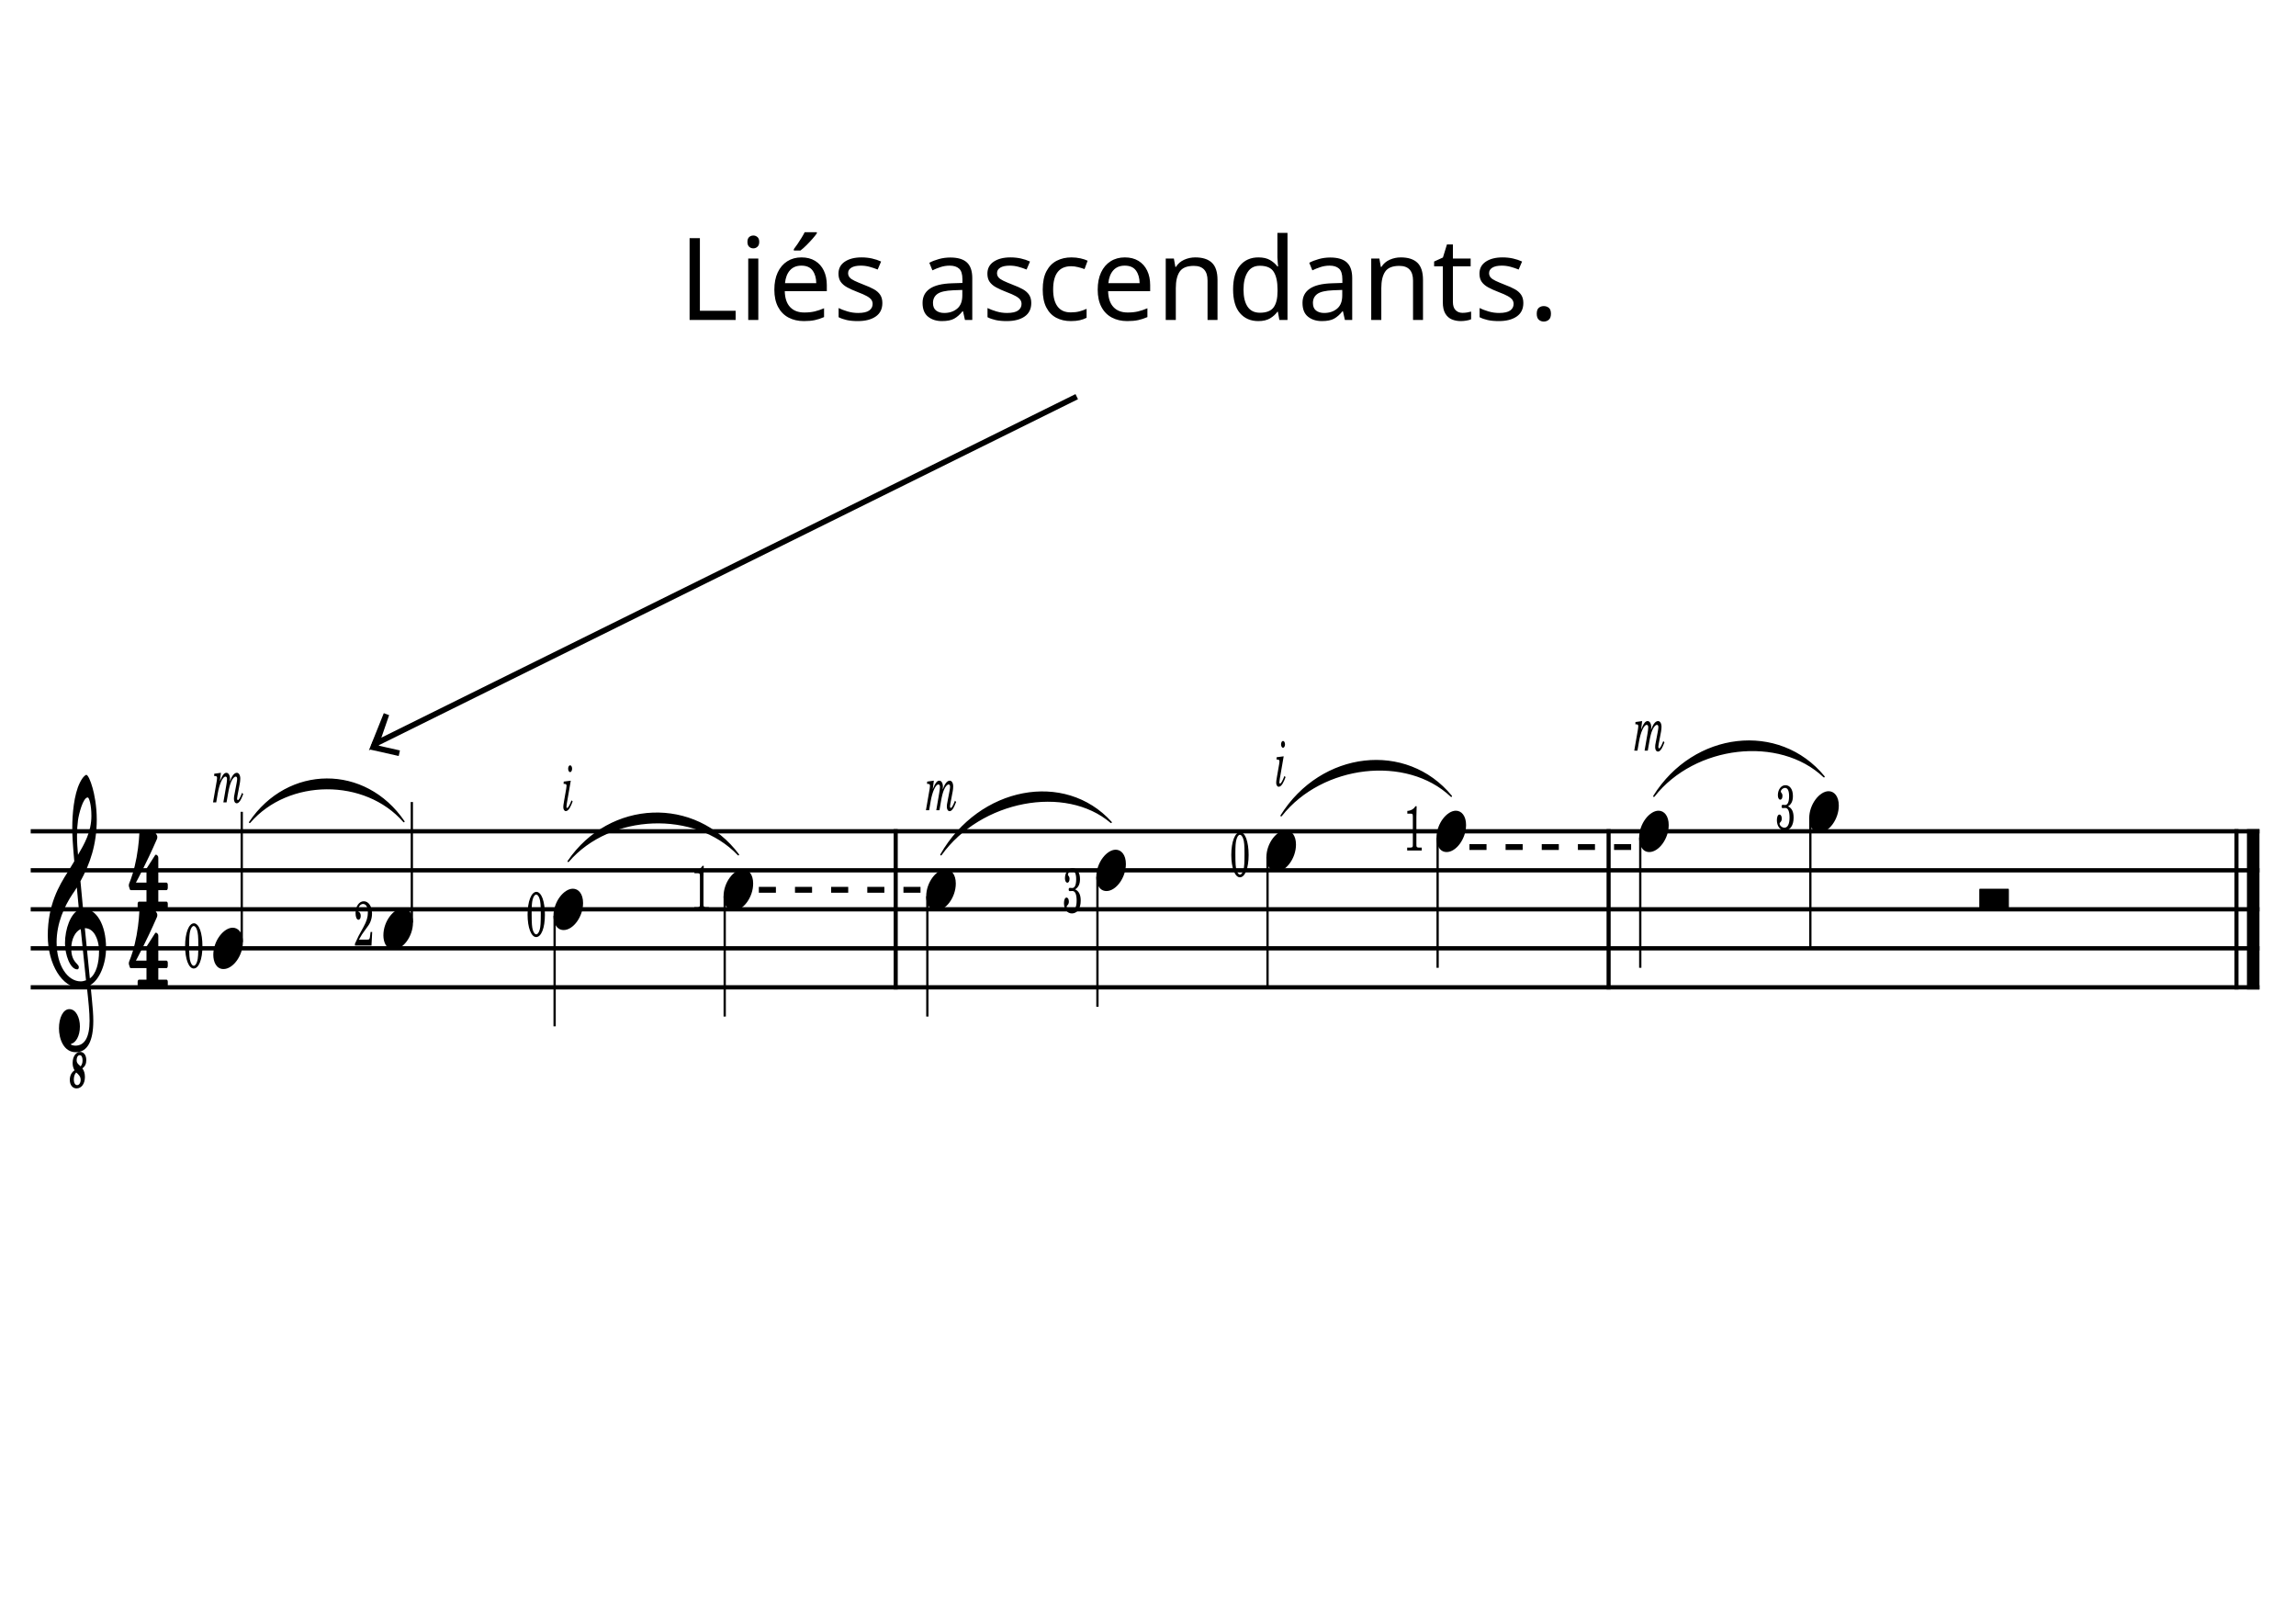
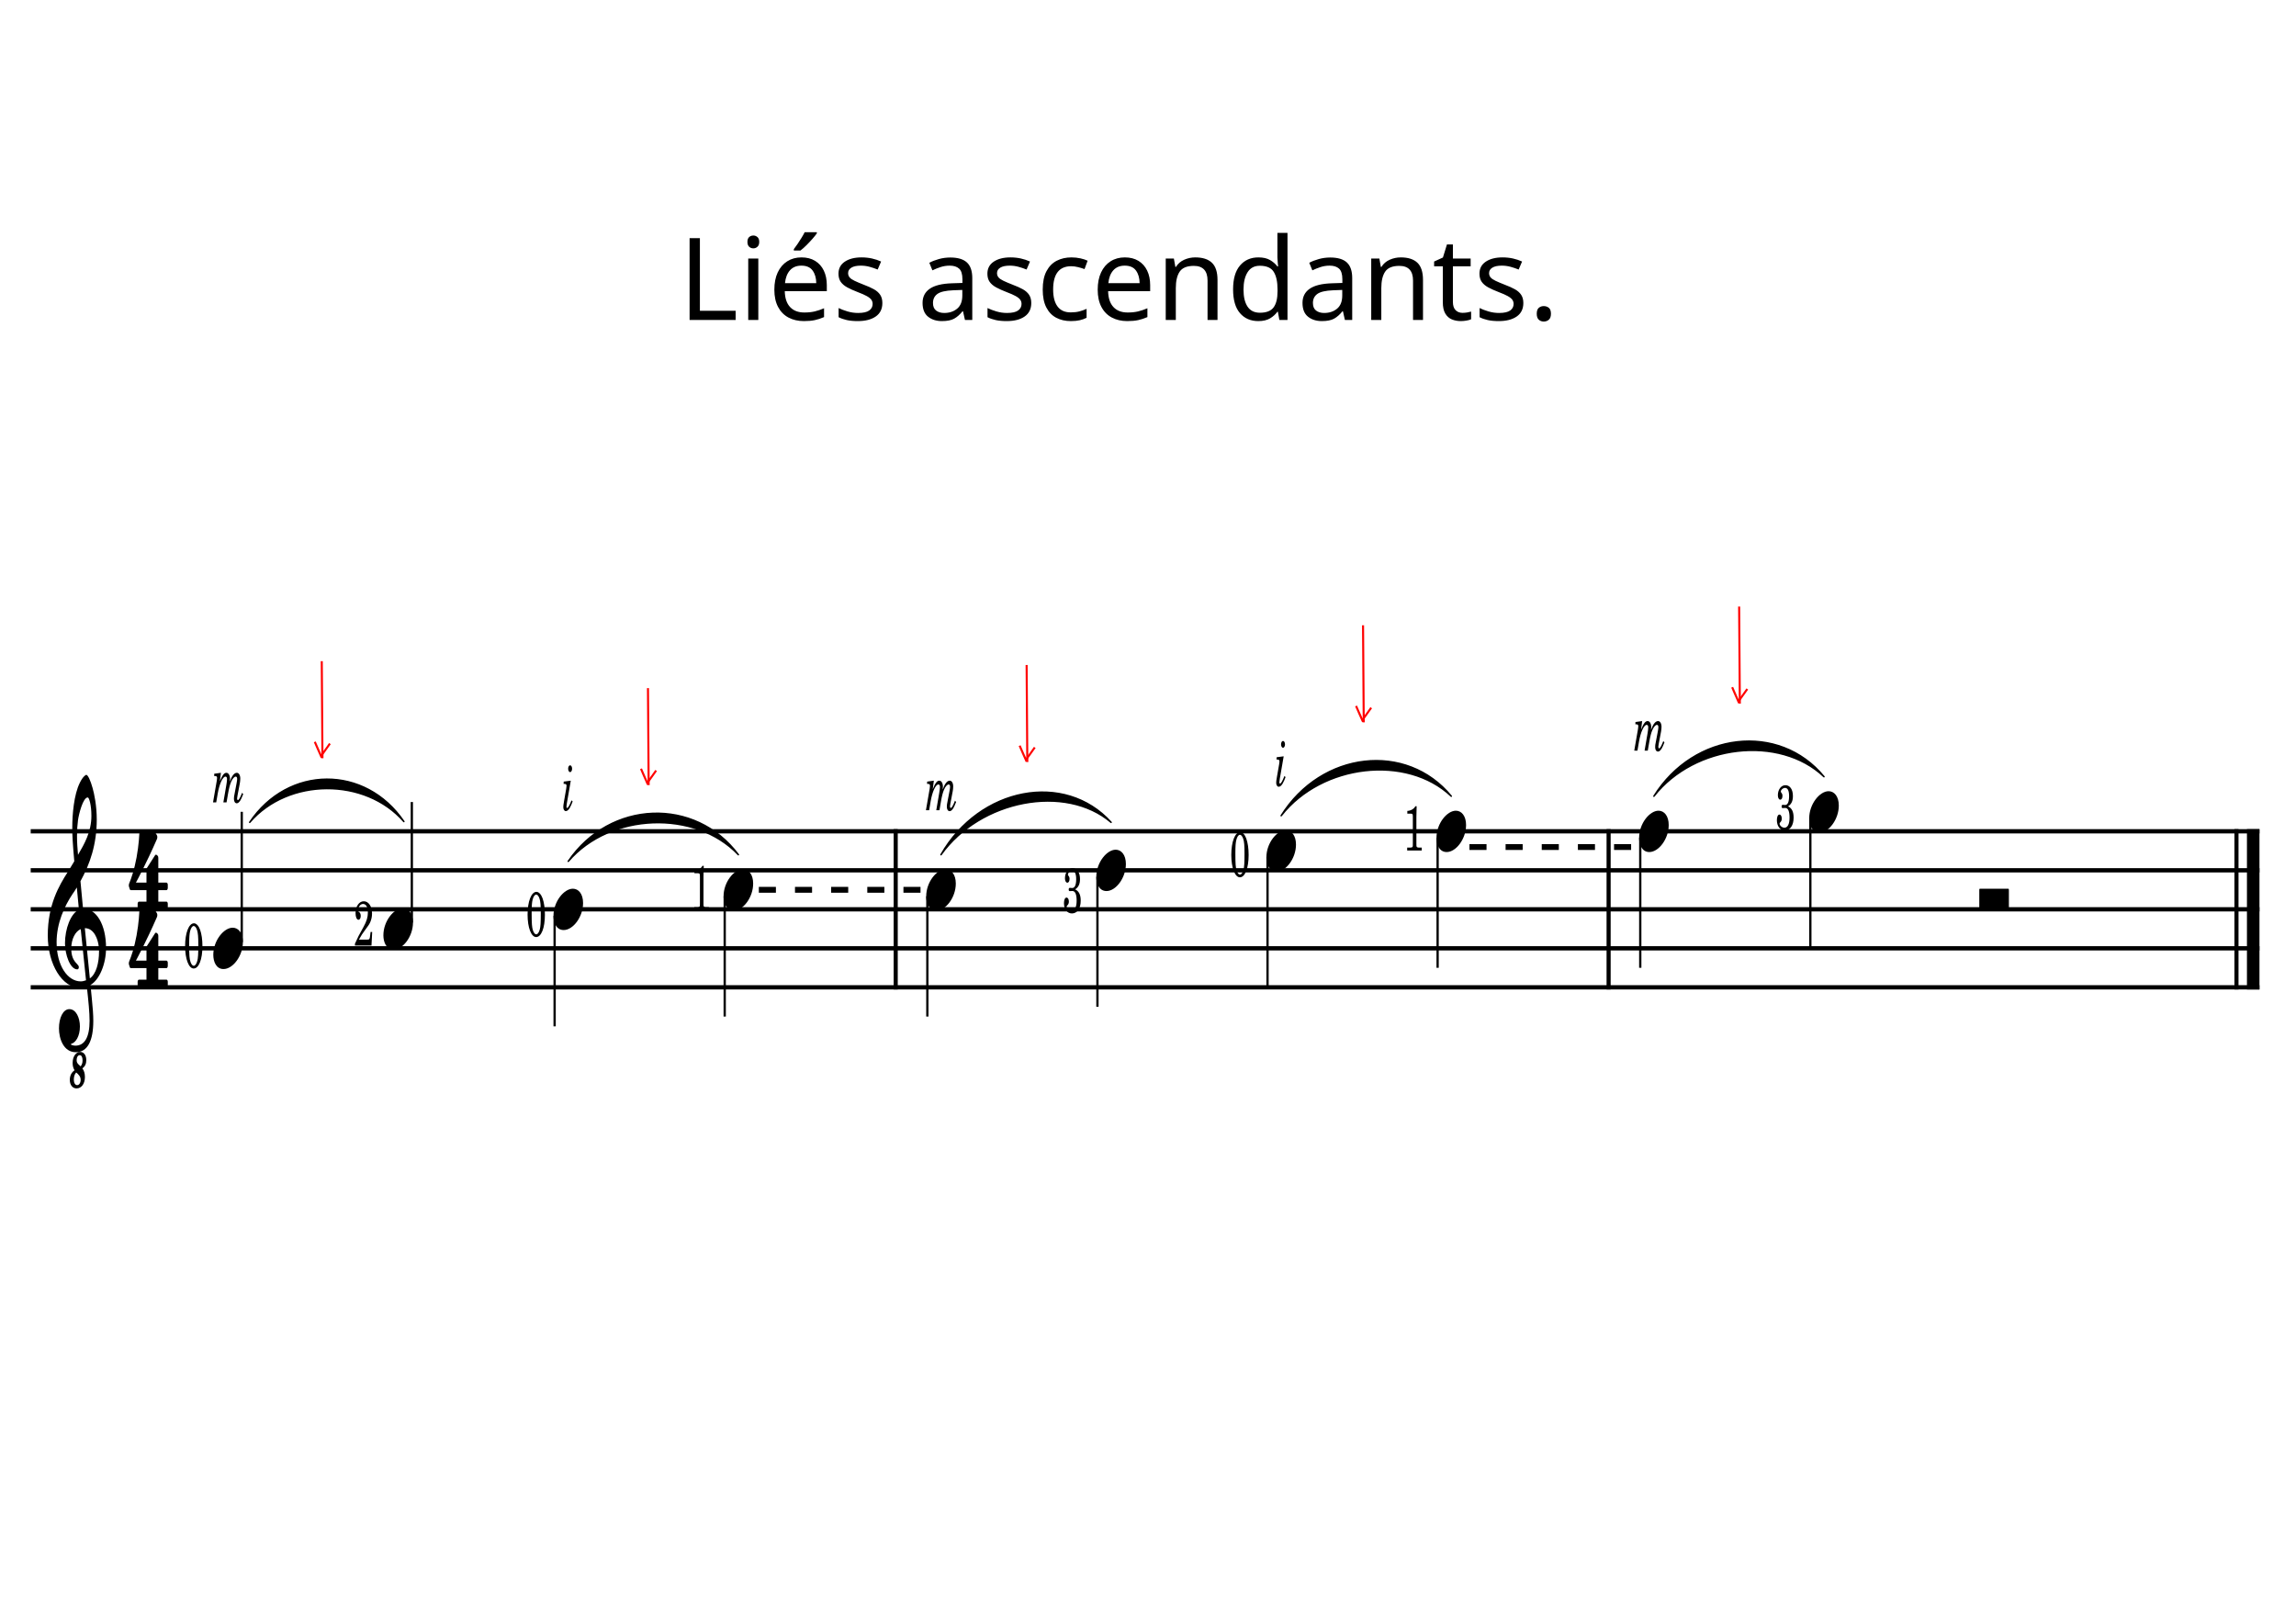
<svg xmlns="http://www.w3.org/2000/svg" width="297mm" height="210mm" viewBox="0 0 4209.449 2976.378" version="1.2" id="svg114">
  <defs id="defs118" />
  <polyline class="StaffLines" fill="none" stroke="#000000" stroke-width="2.73" stroke-linejoin="bevel" points="336.598,634.198 2764.6,634.198" id="polyline6" transform="matrix(1.682943,0,0,2.88272,-510.1938,-304.3783)" />
  <polyline class="StaffLines" fill="none" stroke="#000000" stroke-width="2.73" stroke-linejoin="bevel" points="336.598,658.998 2764.6,658.998" id="polyline8" transform="matrix(1.682943,0,0,2.88272,-510.1938,-304.3783)" />
  <polyline class="StaffLines" fill="none" stroke="#000000" stroke-width="2.73" stroke-linejoin="bevel" points="336.598,683.798 2764.6,683.798" id="polyline10" transform="matrix(1.682943,0,0,2.88272,-510.1938,-304.3783)" />
  <polyline class="StaffLines" fill="none" stroke="#000000" stroke-width="2.73" stroke-linejoin="bevel" points="336.598,708.598 2764.6,708.598" id="polyline12" transform="matrix(1.682943,0,0,2.88272,-510.1938,-304.3783)" />
  <polyline class="StaffLines" fill="none" stroke="#000000" stroke-width="2.73" stroke-linejoin="bevel" points="336.598,733.398 2764.6,733.398" id="polyline14" transform="matrix(1.682943,0,0,2.88272,-510.1938,-304.3783)" />
  <path class="SlurSegment" stroke="#000000" stroke-width="2.731" stroke-linecap="round" stroke-linejoin="round" fill-rule="evenodd" d="m 3032.249,1459.494 c 73.696,-117.947 229.621,-135.819 311.832,-35.746 -81.32,-77.248 -237.244,-59.375 -311.832,35.746" id="path18" />
  <path class="SlurSegment" stroke="#000000" stroke-width="2.731" stroke-linecap="round" stroke-linejoin="round" fill-rule="evenodd" d="m 2348.89,1495.24 c 73.696,-117.946 229.621,-135.819 311.832,-35.746 -81.32,-77.248 -237.244,-59.375 -311.832,35.746" id="path20" />
  <path class="SlurSegment" stroke="#000000" stroke-width="2.731" stroke-linecap="round" stroke-linejoin="round" fill-rule="evenodd" d="m 1725.208,1566.732 c 70.903,-123.611 226.827,-153.28 311.849,-59.338 -83.541,-71.203 -239.466,-41.534 -311.849,59.338" id="path22" />
  <path class="SlurSegment" stroke="#000000" stroke-width="2.731" stroke-linecap="round" stroke-linejoin="round" fill-rule="evenodd" d="m 1041.855,1578.885 c 76.51,-112.167 232.426,-118.243 311.844,-12.153 -79.115,-83.218 -235.03,-77.142 -311.844,12.153" id="path24" />
  <path class="SlurSegment" stroke="#000000" stroke-width="2.731" stroke-linecap="round" stroke-linejoin="round" fill-rule="evenodd" d="m 457.818,1507.394 c 70.475,-104.813 211.787,-105.528 282.622,-1.43 -70.796,-81.221 -212.106,-80.506 -282.622,1.43" id="path26" />
  <polyline class="BarLine" fill="none" stroke="#000000" stroke-width="4.46" stroke-linejoin="bevel" points="2055.56,632.834 2055.56,734.762" id="polyline28" transform="matrix(1.682943,0,0,2.88272,-510.1938,-304.3783)" />
  <polyline class="BarLine" fill="none" stroke="#000000" stroke-width="4.46" stroke-linejoin="bevel" points="1278.93,632.834 1278.93,734.762" id="polyline30" transform="matrix(1.682943,0,0,2.88272,-510.1938,-304.3783)" />
  <polyline class="BarLine" fill="none" stroke="#000000" stroke-width="4.46" stroke-linejoin="bevel" points="2739.55,632.834 2739.55,734.762" id="polyline32" transform="matrix(1.682943,0,0,2.88272,-510.1938,-304.3783)" />
  <polyline class="BarLine" fill="none" stroke="#000000" stroke-width="13.64" stroke-linejoin="bevel" points="2757.78,632.834 2757.78,734.762" id="polyline34" transform="matrix(1.682943,0,0,2.88272,-510.1938,-304.3783)" />
  <polyline class="Stem" fill="none" stroke="#000000" stroke-width="2.48" stroke-linejoin="bevel" points="1092.64,675.565 1092.64,751.998" id="polyline36" transform="matrix(1.682943,0,0,2.88272,-510.1938,-304.3783)" />
  <polyline class="Stem" fill="none" stroke="#000000" stroke-width="2.48" stroke-linejoin="bevel" points="1683.99,650.765 1683.99,733.398" id="polyline38" transform="matrix(1.682943,0,0,2.88272,-510.1938,-304.3783)" />
  <polyline class="Stem" fill="none" stroke="#000000" stroke-width="2.48" stroke-linejoin="bevel" points="1498.69,663.165 1498.69,745.798" id="polyline40" transform="matrix(1.682943,0,0,2.88272,-510.1938,-304.3783)" />
  <polyline class="Stem" fill="none" stroke="#000000" stroke-width="2.48" stroke-linejoin="bevel" points="2275.33,625.965 2275.33,708.598" id="polyline42" transform="matrix(1.682943,0,0,2.88272,-510.1938,-304.3783)" />
  <polyline class="Stem" fill="none" stroke="#000000" stroke-width="2.48" stroke-linejoin="bevel" points="1313.4,675.565 1313.4,751.998" id="polyline44" transform="matrix(1.682943,0,0,2.88272,-510.1938,-304.3783)" />
  <polyline class="Stem" fill="none" stroke="#000000" stroke-width="2.48" stroke-linejoin="bevel" points="1869.28,638.365 1869.28,720.998" id="polyline46" transform="matrix(1.682943,0,0,2.88272,-510.1938,-304.3783)" />
  <polyline class="Stem" fill="none" stroke="#000000" stroke-width="2.48" stroke-linejoin="bevel" points="566.51,704.63 566.51,621.798" id="polyline48" transform="matrix(1.682943,0,0,2.88272,-510.1938,-304.3783)" />
  <polyline class="Stem" fill="none" stroke="#000000" stroke-width="2.48" stroke-linejoin="bevel" points="907.351,687.965 907.351,758.198" id="polyline50" transform="matrix(1.682943,0,0,2.88272,-510.1938,-304.3783)" />
  <polyline class="Stem" fill="none" stroke="#000000" stroke-width="2.48" stroke-linejoin="bevel" points="2090.04,638.365 2090.04,720.998" id="polyline52" transform="matrix(1.682943,0,0,2.88272,-510.1938,-304.3783)" />
  <polyline class="Stem" fill="none" stroke="#000000" stroke-width="2.48" stroke-linejoin="bevel" points="751.803,692.23 751.803,615.598" id="polyline54" transform="matrix(1.682943,0,0,2.88272,-510.1938,-304.3783)" />
  <path class="Note" d="m 1698.096,1643.093 c 0,12.288 5.165,26.005 18.703,26.005 17.347,0 35.555,-24.307 35.555,-49.463 0,-16.89 -8.347,-26.318 -18.703,-26.318 -16.199,0 -35.555,23.458 -35.555,49.776" id="path56" style="stroke-width:2.185" />
  <path class="Note" d="m 2633.61,1535.856 c 0,12.288 5.165,26.005 18.703,26.005 17.347,0 35.555,-24.307 35.555,-49.463 0,-16.89 -8.348,-26.318 -18.703,-26.318 -16.199,0 -35.555,23.458 -35.555,49.776" id="path58" style="stroke-width:2.185" />
  <path class="Note" d="m 3316.969,1500.111 c 0,12.288 5.165,26.005 18.703,26.005 17.347,0 35.555,-24.307 35.555,-49.463 0,-16.89 -8.348,-26.318 -18.703,-26.318 -16.199,0 -35.555,23.458 -35.555,49.776" id="path60" style="stroke-width:2.185" />
  <path class="Note" d="m 2321.778,1571.602 c 0,12.288 5.165,26.005 18.703,26.005 17.347,0 35.555,-24.307 35.555,-49.463 0,-16.89 -8.348,-26.318 -18.703,-26.318 -16.199,0 -35.555,23.458 -35.555,49.776" id="path62" style="stroke-width:2.185" />
  <path class="Note" d="m 3005.137,1535.856 c 0,12.288 5.165,26.005 18.703,26.005 17.347,0 35.555,-24.307 35.555,-49.463 0,-16.89 -8.348,-26.318 -18.703,-26.318 -16.199,0 -35.555,23.458 -35.555,49.776" id="path64" style="stroke-width:2.185" />
  <path class="Note" d="m 2009.929,1607.348 c 0,12.287 5.165,26.005 18.703,26.005 17.347,0 35.555,-24.307 35.555,-49.463 0,-16.89 -8.347,-26.318 -18.703,-26.318 -16.199,0 -35.555,23.458 -35.555,49.776" id="path66" style="stroke-width:2.185" />
  <path class="Note" d="m 1326.57,1643.093 c 0,12.288 5.165,26.005 18.703,26.005 17.347,0 35.555,-24.307 35.555,-49.463 0,-16.89 -8.347,-26.318 -18.703,-26.318 -16.199,0 -35.555,23.458 -35.555,49.776" id="path68" style="stroke-width:2.185" />
  <path class="Note" d="m 1014.739,1678.839 c 0,12.288 5.165,26.005 18.703,26.005 17.347,0 35.555,-24.307 35.555,-49.463 0,-16.89 -8.348,-26.318 -18.703,-26.318 -16.199,0 -35.555,23.458 -35.555,49.776" id="path70" style="stroke-width:2.185" />
  <path class="Note" d="m 702.901,1714.585 c 0,12.288 5.165,26.005 18.703,26.005 17.347,0 35.555,-24.307 35.555,-49.463 0,-16.89 -8.347,-26.318 -18.703,-26.318 -16.199,0 -35.555,23.458 -35.555,49.776" id="path72" style="stroke-width:2.185" />
  <path class="Note" d="m 391.064,1750.331 c 0,12.288 5.165,26.005 18.703,26.005 17.347,0 35.555,-24.307 35.555,-49.463 0,-16.89 -8.347,-26.318 -18.703,-26.318 -16.199,0 -35.555,23.458 -35.555,49.776" id="path74" style="stroke-width:2.185" />
  <path class="Clef" d="m 158.198,1943.357 c 0,-10.59 -5.661,-15.147 -11.165,-15.147 -7.017,0 -13.878,7.417 -13.878,20.286 0,5.451 1.174,9.473 3.522,13.449 -4.356,2.86 -8.687,8.579 -8.687,17.471 0,9.428 5.008,15.728 12.365,15.728 8.999,0 15.338,-8.579 15.338,-20.911 0,-6.568 -1.669,-11.975 -4.669,-15.728 4.852,-3.709 7.174,-8.266 7.174,-15.147 m -16.695,45.755 c -3.652,0 -6.156,-3.977 -6.156,-10.009 0,-5.719 1.487,-10.277 4.33,-13.136 0.678,0.581 0.835,0.581 1.33,1.117 2.009,1.743 2.009,1.743 2.348,2.323 3.156,3.128 4.513,5.988 4.513,10.009 0,5.407 -2.687,9.696 -6.365,9.696 m 6.365,-34.316 c -2.504,-2.279 -3.183,-2.86 -3.678,-3.44 l -0.339,-0.268 c -2.504,-2.592 -3.339,-4.602 -3.339,-7.998 0,-5.183 2.348,-8.892 5.687,-8.892 3.156,0 5.165,3.44 5.165,9.428 0,4.602 -0.991,7.73 -3.495,11.171 m 46.563,-217.066 c 0,-43.163 -17.869,-72.34 -42.233,-72.34 -1.669,-17.158 -3.182,-34.048 -4.669,-50.044 17.53,-31.769 29.868,-67.783 29.868,-112.957 0,-26.05 -4.669,-47.184 -7.513,-57.505 -3.991,-14.567 -8.843,-24.576 -11.686,-24.576 -1.148,0 -6.495,3.44 -11.843,14.567 -10.852,21.759 -13.851,58.041 -13.851,82.08 0,15.46 0.835,29.446 3.678,61.795 -0.183,0 -8.869,15.147 -12.365,20.286 -15.208,24.039 -36.233,58.891 -36.233,115.816 0,53.753 27.207,95.799 58.275,95.799 4.826,0 9.339,-0.849 13.356,-2.011 3,27.211 5.008,47.497 5.008,62.644 0,29.759 -9.026,45.487 -25.877,45.487 -4.017,0 -7.513,-1.43 -7.852,-1.743 -0.157,0 -0.496,-0.268 -0.496,-0.536 0,-0.581 0.339,-0.894 0.835,-1.162 7.852,-2.011 15.677,-13.717 15.677,-31.724 0,-15.46 -6.835,-31.769 -19.356,-31.769 -11.686,0 -19.042,16.309 -19.042,35.165 0,18.901 8.347,43.788 30.885,43.788 21.547,0 32.059,-20.911 32.059,-57.506 0,-11.126 -0.991,-23.994 -2.661,-40.303 -0.496,-5.719 -1.33,-14.611 -2.504,-25.469 16.356,-9.428 28.538,-38.337 28.538,-67.783 m -51.415,-234.492 c 1.669,-11.439 9.182,-41.465 17.869,-41.465 2.504,0 6.678,13.717 6.678,33.735 0,29.446 -13.017,51.787 -24.547,71.491 -0.991,-11.439 -1.826,-22.877 -1.826,-34.584 0,-10.858 0.652,-20.331 1.826,-29.177 m 5.008,295.706 c -23.868,0 -44.241,-28.597 -44.241,-71.804 0,-34.852 14.347,-66.04 29.059,-88.069 2.817,-4.021 5.504,-7.998 8.008,-12.288 1.487,15.415 2.661,28.597 3.834,40.616 -15.208,7.417 -25.538,35.165 -25.538,61.751 0,20.33 9.182,47.765 22.538,47.765 1.33,0 2.843,-1.162 2.843,-4.021 0,-2.279 -1.513,-3.977 -3.678,-6.256 -6.521,-6.613 -10.2,-14.298 -10.2,-28.06 0,-17.426 7.695,-31.456 17.373,-35.433 l 9.678,93.788 c -3.339,1.162 -6.339,2.011 -9.678,2.011 m 16.695,-5.451 c -3.495,-34.003 -8.008,-79.49 -9.182,-92.09 16.851,0 24.051,20.018 25.538,33.78 0.183,2.279 0.496,5.407 0.496,8.847 0,20.598 -5.008,41.197 -16.851,49.463" id="path76" style="stroke-width:2.185" />
  <path class="TimeSig" d="m 268.54,1631.655 v 21.135 h -13.851 c -1.174,0 -2.348,1.742 -2.348,4.021 v 5.451 c 0,2.279 1.174,3.977 2.348,3.977 h 50.58 c 1.356,0 2.348,-1.698 2.348,-3.977 v -5.451 c 0,-2.279 -0.991,-4.021 -2.348,-4.021 h -15.025 v -21.135 h 15.025 c 1.356,0 2.348,-2.011 2.348,-4.29 v -5.451 c 0,-2.011 -0.991,-3.977 -2.348,-3.977 h -15.025 v -45.486 c 0,-1.698 -0.496,-3.128 -1.148,-3.709 l -2.009,-1.743 c -0.339,-0.268 -0.496,-0.268 -0.835,-0.268 -0.183,0 -0.183,0 -0.339,0 -0.496,0 -1.174,0.268 -1.513,0.849 l -15.182,23.726 c -0.496,0.894 -0.678,2.011 -0.678,3.172 v 23.458 h -19.356 c 0,0 18.703,-34.316 38.398,-79.534 0.678,-1.43 0.835,-2.86 0.835,-3.977 0,-1.43 -0.339,-2.591 -0.496,-2.86 l -3.678,-6.3 c -0.495,-0.581 -0.991,-1.162 -1.669,-1.162 -0.991,0 -23.555,0 -24.886,0 -1.174,0 -2.009,1.743 -2.165,3.441 0,0 -0.835,21.179 -5.165,44.325 -4.356,23.19 -9.365,37.488 -13.695,48.033 0,0 -0.496,1.43 -0.496,3.172 0,0.581 0,1.117 0.157,1.698 0.496,2.011 1.669,5.138 1.669,5.138 0,0 0.339,1.742 1.826,1.742 h 28.72" id="path78" style="stroke-width:2.185" />
  <path class="TimeSig" d="m 268.54,1774.638 v 21.135 h -13.851 c -1.174,0 -2.348,1.742 -2.348,4.021 v 5.451 c 0,2.279 1.174,3.977 2.348,3.977 h 50.58 c 1.356,0 2.348,-1.698 2.348,-3.977 v -5.451 c 0,-2.279 -0.991,-4.021 -2.348,-4.021 h -15.025 v -21.135 h 15.025 c 1.356,0 2.348,-2.011 2.348,-4.29 v -5.451 c 0,-2.011 -0.991,-3.977 -2.348,-3.977 h -15.025 v -45.486 c 0,-1.698 -0.496,-3.128 -1.148,-3.709 l -2.009,-1.743 c -0.339,-0.268 -0.496,-0.268 -0.835,-0.268 -0.183,0 -0.183,0 -0.339,0 -0.496,0 -1.174,0.268 -1.513,0.849 l -15.182,23.726 c -0.496,0.894 -0.678,2.011 -0.678,3.172 v 23.458 h -19.356 c 0,0 18.703,-34.316 38.398,-79.534 0.678,-1.43 0.835,-2.86 0.835,-3.977 0,-1.43 -0.339,-2.591 -0.496,-2.86 l -3.678,-6.3 c -0.495,-0.581 -0.991,-1.162 -1.669,-1.162 -0.991,0 -23.555,0 -24.886,0 -1.174,0 -2.009,1.743 -2.165,3.441 0,0 -0.835,21.179 -5.165,44.325 -4.356,23.19 -9.365,37.488 -13.695,48.033 0,0 -0.496,1.43 -0.496,3.172 0,0.581 0,1.117 0.157,1.698 0.496,2.011 1.669,5.139 1.669,5.139 0,0 0.339,1.742 1.826,1.742 h 28.72" id="path80" style="stroke-width:2.185" />
  <path class="Rest" d="m 3628.802,1663.96 c 0,4.021 0,4.021 2.348,4.021 h 49.589 c 2.322,0 2.322,0 2.322,-4.021 v -30.875 c 0,-4.021 0,-4.021 -2.322,-4.021 h -49.589 c -2.348,0 -2.348,0 -2.348,4.021 v 30.875" id="path82" style="stroke-width:2.185" />
  <path class="Fingering" d="m 3278.144,1478.059 c 6.143,-3.785 8.953,-9.686 8.953,-18.919 0,-12.07 -5.402,-19.819 -13.733,-19.819 -7.893,0 -13.851,7.974 -13.851,18.467 0,4.731 1.801,8.063 4.443,8.063 2.339,0 3.972,-2.793 3.972,-6.936 0,-2.522 -0.555,-4.01 -2.104,-5.855 -0.656,-0.813 -0.875,-1.306 -0.875,-2.073 0,-3.243 3.888,-6.711 7.725,-6.711 4.881,0 7.422,5.18 7.422,14.999 0,10.721 -2.541,16.351 -7.338,16.351 -0.606,0 -1.767,-0.089 -2.76,-0.225 -0.555,-0.092 -1.077,-0.092 -1.464,-0.092 -1.431,0 -2.171,1.038 -2.171,3.111 0,1.934 0.673,2.883 2.171,2.883 0.387,0 0.909,0 1.515,-0.136 1.363,-0.092 2.457,-0.092 3.181,-0.092 4.982,0 7.691,6.083 7.691,17.524 0,11.981 -3.366,18.645 -9.441,18.645 -4.241,0 -8.819,-3.918 -8.819,-7.475 0,-1.038 0.135,-1.263 1.431,-2.522 1.851,-1.983 2.592,-3.921 2.592,-6.803 0,-4.189 -1.818,-7.296 -4.224,-7.296 -2.895,0 -4.763,4.053 -4.763,10.179 0,11.171 5.974,18.873 14.591,18.873 9.761,0 16.089,-9.187 16.089,-23.376 0,-10.856 -3.231,-17.432 -10.232,-20.764" id="path84" style="stroke-width:2.203" />
  <path class="Fingering" d="m 355.645,1692.456 c -9.414,0 -16.277,17.521 -16.277,41.756 0,23.736 6.653,41.122 15.724,41.122 9.441,0 16.042,-16.8 16.042,-40.808 0,-12.205 -1.5,-22.341 -4.313,-30.315 -2.629,-7.25 -6.942,-11.756 -11.175,-11.756 m -0.475,4.955 c 2.21,0 4.366,2.522 5.996,7.161 1.814,5.405 2.418,11.983 2.418,27.792 0,16.261 -0.473,23.872 -1.814,28.917 -1.552,5.676 -3.97,9.101 -6.521,9.101 -2.287,0 -4.391,-2.522 -5.995,-7.117 -1.893,-5.451 -2.42,-12.569 -2.42,-31.485 0,-13.514 0.473,-20.179 1.814,-25.27 1.552,-5.766 3.972,-9.098 6.521,-9.098" id="path86" style="stroke-width:2.203" />
  <path class="Fingering" d="m 3010.707,1321.79 -12.252,1.712 -0.219,4.189 h 1.633 c 2.693,0 3.77,1.035 3.77,3.647 0,1.038 -0.219,2.793 -0.555,5.002 l -6.866,39.637 h 5.857 l 2.777,-16.262 c 3.013,-17.657 9.139,-30.989 14.187,-30.989 1.767,0 2.844,1.577 2.844,4.46 0,2.341 -0.555,7.161 -1.363,11.531 l -5.369,31.26 h 5.84 l 2.895,-16.711 c 1.683,-9.594 3.366,-16.037 5.52,-20.989 2.423,-5.765 5.857,-9.55 8.415,-9.55 1.683,0 2.626,1.488 2.626,4.235 0,1.62 -0.337,4.143 -0.943,7.386 l -3.097,16.397 c -1.818,8.962 -1.868,9.683 -1.868,12.883 0,4.863 2.07,8.06 5.234,8.06 2.222,0 4.376,-1.845 6.665,-5.495 1.431,-2.341 2.339,-4.413 5.116,-11.306 l -2.087,-2.43 c -3.501,9.008 -5.991,13.376 -7.725,13.376 -0.741,0 -1.431,-1.26 -1.431,-2.883 0,-1.035 0.219,-2.297 0.825,-5.676 l 4.224,-22.341 c 0.471,-2.522 0.825,-6.126 0.825,-8.648 0,-6.126 -2.625,-10.493 -6.261,-10.493 -4.779,0 -9.105,5.316 -12.992,16.259 0.269,-2.205 0.387,-4.143 0.387,-5.538 0,-6.126 -2.827,-10.721 -6.513,-10.721 -4.258,0 -7.338,4.053 -12.067,15.584 l 1.969,-15.584" id="path88" style="stroke-width:2.203" />
  <path class="Fingering" d="m 2594.852,1477.95 c -2.289,4.731 -8.465,8.288 -14.675,8.513 v 5.002 h 5.907 c 3.921,0.089 4.325,0.764 4.191,7.25 v 46.213 c 0,5.901 0,6.126 -0.404,7.163 -0.539,1.124 -1.801,1.62 -5.587,1.62 h -4.376 v 5.405 h 26.675 v -5.405 h -3.719 c -3.787,0 -5.049,-0.496 -5.604,-1.62 -0.471,-1.038 -0.471,-1.17 -0.471,-7.163 v -47.608 c 0,-6.443 0.168,-11.891 0.471,-19.369 h -2.407" id="path90" style="stroke-width:2.203" />
  <path class="Fingering" d="m 2273.73,1525.287 c -9.425,0 -16.291,17.521 -16.291,41.753 0,23.739 6.664,41.125 15.736,41.125 9.441,0 16.038,-16.8 16.038,-40.808 0,-12.208 -1.498,-22.341 -4.308,-30.315 -2.642,-7.25 -6.95,-11.756 -11.175,-11.756 m -0.488,4.955 c 2.221,0 4.376,2.522 6.008,7.161 1.818,5.405 2.407,11.981 2.407,27.792 0,16.259 -0.471,23.872 -1.801,28.916 -1.565,5.676 -3.972,9.098 -6.53,9.098 -2.289,0 -4.393,-2.522 -5.991,-7.114 -1.902,-5.451 -2.424,-12.569 -2.424,-31.485 0,-13.514 0.471,-20.179 1.818,-25.27 1.548,-5.766 3.972,-9.098 6.513,-9.098" id="path92" style="stroke-width:2.203" />
  <path class="Fingering" d="m 2352.273,1358.225 c -2.019,0 -3.618,2.793 -3.618,6.261 0,3.333 1.599,6.215 3.568,6.215 2.087,0 3.686,-2.793 3.686,-6.215 0,-3.468 -1.599,-6.261 -3.635,-6.261 m 1.212,28.153 -12.908,1.71 -0.253,4.191 h 1.599 c 2.76,0 3.837,1.035 3.837,3.557 0,1.127 -0.135,2.433 -0.606,5.091 l -3.921,22.474 c -1.262,7.342 -1.464,8.965 -1.464,11.623 0,4.053 2.02,7.161 4.578,7.161 5.772,0 9.744,-10.268 12.588,-17.746 l -2.104,-1.983 c -3.501,9.101 -6.311,13.964 -8.129,13.964 -0.673,0 -1.161,-1.035 -1.161,-2.433 0,-1.124 0.269,-3.243 0.825,-6.44 l 7.119,-41.168" id="path94" style="stroke-width:2.203" />
  <path class="Fingering" d="m 1971.12,1630.249 c 6.126,-3.785 8.936,-9.686 8.936,-18.919 0,-12.07 -5.385,-19.819 -13.716,-19.819 -7.893,0 -13.867,7.974 -13.867,18.467 0,4.731 1.817,8.063 4.443,8.063 2.339,0 3.972,-2.791 3.972,-6.936 0,-2.522 -0.555,-4.01 -2.104,-5.855 -0.656,-0.81 -0.858,-1.306 -0.858,-2.073 0,-3.243 3.888,-6.711 7.725,-6.711 4.864,0 7.422,5.18 7.422,14.999 0,10.721 -2.558,16.351 -7.338,16.351 -0.606,0 -1.767,-0.089 -2.76,-0.225 -0.555,-0.089 -1.094,-0.089 -1.481,-0.089 -1.414,0 -2.154,1.035 -2.154,3.108 0,1.937 0.656,2.883 2.154,2.883 0.387,0 0.926,0 1.532,-0.136 1.363,-0.089 2.44,-0.089 3.181,-0.089 4.965,0 7.674,6.08 7.674,17.521 0,11.981 -3.366,18.645 -9.441,18.645 -4.241,0 -8.802,-3.918 -8.802,-7.475 0,-1.038 0.118,-1.263 1.414,-2.522 1.868,-1.983 2.609,-3.921 2.609,-6.803 0,-4.189 -1.818,-7.296 -4.241,-7.296 -2.895,0 -4.763,4.053 -4.763,10.179 0,11.171 5.974,18.873 14.591,18.873 9.761,0 16.106,-9.187 16.106,-23.376 0,-10.856 -3.231,-17.432 -10.232,-20.764" id="path96" style="stroke-width:2.203" />
  <path class="Fingering" d="m 1712.098,1431.025 -12.252,1.709 -0.219,4.189 h 1.633 c 2.676,0 3.753,1.038 3.753,3.65 0,1.035 -0.202,2.793 -0.538,4.999 l -6.867,39.637 h 5.857 l 2.76,-16.259 c 3.029,-17.657 9.155,-30.989 14.204,-30.989 1.767,0 2.844,1.577 2.844,4.46 0,2.341 -0.555,7.161 -1.38,11.531 l -5.352,31.257 h 5.84 l 2.878,-16.708 c 1.683,-9.597 3.366,-16.037 5.537,-20.992 2.407,-5.766 5.857,-9.548 8.415,-9.548 1.683,0 2.625,1.485 2.625,4.235 0,1.62 -0.337,4.143 -0.942,7.386 l -3.114,16.397 c -1.817,8.962 -1.868,9.683 -1.868,12.88 0,4.866 2.087,8.063 5.234,8.063 2.238,0 4.393,-1.845 6.681,-5.495 1.414,-2.344 2.339,-4.413 5.099,-11.306 l -2.07,-2.433 c -3.501,9.008 -5.991,13.379 -7.742,13.379 -0.724,0 -1.414,-1.263 -1.414,-2.883 0,-1.035 0.219,-2.297 0.808,-5.676 l 4.241,-22.341 c 0.471,-2.522 0.808,-6.126 0.808,-8.648 0,-6.126 -2.625,-10.493 -6.244,-10.493 -4.796,0 -9.105,5.313 -12.992,16.259 0.252,-2.205 0.387,-4.143 0.387,-5.541 0,-6.126 -2.844,-10.718 -6.513,-10.718 -4.258,0 -7.338,4.053 -12.084,15.584 l 1.986,-15.584" id="path98" style="stroke-width:2.203" />
  <path class="Fingering" d="m 1287.812,1587.185 c -2.289,4.731 -8.465,8.288 -14.675,8.513 v 4.999 h 5.924 c 3.921,0.092 4.308,0.767 4.174,7.253 v 46.213 c 0,5.901 0,6.126 -0.387,7.163 -0.555,1.124 -1.818,1.62 -5.604,1.62 h -4.359 v 5.405 h 26.658 v -5.405 h -3.703 c -3.787,0 -5.049,-0.496 -5.604,-1.62 -0.471,-1.038 -0.471,-1.173 -0.471,-7.163 v -47.608 c 0,-6.443 0.152,-11.891 0.471,-19.369 h -2.424" id="path100" style="stroke-width:2.203" />
  <path class="Fingering" d="m 983.529,1634.827 c -9.414,0 -16.277,17.521 -16.277,41.753 0,23.739 6.653,41.125 15.724,41.125 9.441,0 16.042,-16.8 16.042,-40.808 0,-12.208 -1.5,-22.341 -4.313,-30.315 -2.629,-7.253 -6.942,-11.756 -11.175,-11.756 m -0.475,4.955 c 2.21,0 4.366,2.522 5.996,7.161 1.814,5.405 2.418,11.981 2.418,27.792 0,16.259 -0.473,23.872 -1.814,28.917 -1.552,5.676 -3.97,9.098 -6.521,9.098 -2.287,0 -4.391,-2.522 -5.995,-7.117 -1.893,-5.448 -2.42,-12.566 -2.42,-31.482 0,-13.514 0.473,-20.179 1.814,-25.27 1.552,-5.765 3.972,-9.098 6.521,-9.098" id="path102" style="stroke-width:2.203" />
  <path class="Fingering" d="m 1045.247,1402.872 c -2.025,0 -3.628,2.793 -3.628,6.261 0,3.332 1.604,6.215 3.576,6.215 2.077,0 3.681,-2.793 3.681,-6.215 0,-3.468 -1.604,-6.261 -3.628,-6.261 m 1.21,28.153 -12.912,1.709 -0.263,4.189 h 1.604 c 2.76,0 3.839,1.038 3.839,3.56 0,1.124 -0.131,2.433 -0.604,5.088 l -3.918,22.477 c -1.262,7.342 -1.472,8.965 -1.472,11.623 0,4.053 2.025,7.161 4.574,7.161 5.786,0 9.756,-10.271 12.597,-17.746 l -2.104,-1.983 c -3.497,9.098 -6.311,13.964 -8.125,13.964 -0.685,0 -1.158,-1.035 -1.158,-2.433 0,-1.124 0.263,-3.243 0.815,-6.44 l 7.127,-41.168" id="path104" style="stroke-width:2.203" />
  <path class="Fingering" d="m 682.365,1708.336 h -2.97 l -0.685,5.898 c -0.867,7.478 -1.393,8.155 -5.574,8.155 H 658.068 c 4.628,-8.288 6.18,-10.721 10.491,-16.486 6.128,-8.063 8.756,-12.073 10.281,-15.541 2.158,-5.088 3.235,-10.133 3.235,-15.809 0,-13.154 -6.311,-22.477 -15.146,-22.477 -8.546,0 -15.067,9.323 -15.067,21.666 0,7.296 2.156,12.252 5.311,12.252 2.499,0 4.182,-2.883 4.182,-7.074 0,-2.883 -0.948,-5.495 -2.366,-6.529 -2.472,-1.758 -2.604,-1.983 -2.604,-3.468 0,-1.758 0.656,-4.416 1.604,-6.351 1.683,-3.56 4.443,-5.541 7.598,-5.541 5.603,0 8.889,5.901 8.889,15.584 0,8.513 -2.341,16.262 -7.942,26.394 -4.97,8.965 -8.073,14.639 -9.229,16.847 -2.42,4.82 -3.63,7.478 -6.575,14.143 v 3.243 h 30.347 l 1.287,-24.907" id="path106" style="stroke-width:2.203" />
  <path class="Fingering" d="m 405.059,1416.611 -12.254,1.709 -0.21,4.189 h 1.629 c 2.683,0 3.761,1.038 3.761,3.65 0,1.035 -0.21,2.793 -0.552,4.999 l -6.865,39.637 h 5.865 l 2.76,-16.259 c 3.024,-17.657 9.152,-30.989 14.201,-30.989 1.762,0 2.839,1.577 2.839,4.46 0,2.341 -0.552,7.161 -1.367,11.531 l -5.365,31.257 h 5.838 l 2.893,-16.708 c 1.683,-9.597 3.366,-16.037 5.522,-20.992 2.42,-5.766 5.865,-9.548 8.415,-9.548 1.683,0 2.63,1.485 2.63,4.235 0,1.62 -0.342,4.143 -0.948,7.386 l -3.103,16.397 c -1.814,8.962 -1.866,9.683 -1.866,12.88 0,4.866 2.077,8.063 5.232,8.063 2.237,0 4.392,-1.845 6.68,-5.495 1.42,-2.344 2.341,-4.413 5.101,-11.306 l -2.077,-2.433 c -3.497,9.008 -5.995,13.379 -7.731,13.379 -0.735,0 -1.419,-1.263 -1.419,-2.883 0,-1.035 0.21,-2.297 0.815,-5.676 l 4.234,-22.341 c 0.473,-2.522 0.815,-6.126 0.815,-8.648 0,-6.126 -2.63,-10.493 -6.259,-10.493 -4.786,0 -9.098,5.313 -12.991,16.259 0.264,-2.205 0.395,-4.143 0.395,-5.541 0,-6.126 -2.841,-10.718 -6.521,-10.718 -4.26,0 -7.338,4.053 -12.07,15.584 l 1.972,-15.584" id="path108" style="stroke-width:2.203" />
  <polyline class="NoteLineSegment" fill="none" stroke="#000000" stroke-dasharray="18.6, 20.783" stroke-dashoffset="0" stroke-width="3.72" stroke-linejoin="miter" stroke-miterlimit="2" points="1129.83,671.398 1305.96,671.398" id="polyline110" transform="matrix(1.682943,0,0,2.88272,-510.1938,-304.3783)" />
  <polyline class="NoteLineSegment" fill="none" stroke="#000000" stroke-dasharray="18.6, 20.783" stroke-dashoffset="0" stroke-width="3.72" stroke-linejoin="miter" stroke-miterlimit="2" points="1903.96,644.203 2080.1,644.203" id="polyline112" transform="matrix(1.682943,0,0,2.88272,-510.1938,-304.3783)" />
  <text xml:space="preserve" style="font-size:210px;font-family:sans-serif;-inkscape-font-specification:sans-serif;fill:#000000;stroke:#000000;stroke-width:0" x="1243.91" y="586.494" id="text2575">
    <tspan id="tspan2573" style="font-size:210px;stroke-width:0" x="1243.91" y="586.494">Liés ascendants.</tspan>
  </text>
-   <path style="fill:#000000;stroke:#000000;stroke-width:10.417;stroke-dasharray:none;marker-mid:;stroke-dashoffset:0" d="M 1974.08,727.099 684.029,1365.448 Z" id="path5954" />
-   <path style="fill:#000000;stroke:#000000;stroke-width:10.417;stroke-dasharray:none;stroke-dashoffset:0" d="m 686.04,1365.176 22.428,-55.956 -18.636,54.199 z" id="path14019" />
-   <path style="fill:#000000;stroke:#000000;stroke-width:10.417;stroke-dasharray:none;stroke-dashoffset:0" d="m 732.096,1380.715 -52.069,-11.721 z" id="path14021" />
+   <path style="fill:#ffff00;stroke:#ff0000;stroke-width:3.75;paint-order:stroke fill markers;fill-opacity:1;stroke-opacity:1" d="m 589.923,1211.967 1.272,177.89 z" id="path368" />
+   <path style="fill:#ffff00;stroke:#ff0000;stroke-width:3.75;paint-order:stroke fill markers;fill-opacity:1;stroke-opacity:1" d="m 589.872,1388.872 c -1.72,-3.169 -12.737,-29.021 -12.737,-29.021 z" id="path370" />
+   <path style="fill:#ffff00;stroke:#ff0000;stroke-width:3.75;paint-order:stroke fill markers;fill-opacity:1;stroke-opacity:1" d="m 588.162,1386.512 16.723,-23.464 z" id="path372" />
+   <path style="fill:#ffff00;fill-opacity:1;stroke:#ff0000;stroke-width:3.75;stroke-opacity:1;paint-order:stroke fill markers" d="m 1187.977,1261.342 1.272,177.89 z" id="path368-3" />
+   <path style="fill:#ffff00;fill-opacity:1;stroke:#ff0000;stroke-width:3.75;stroke-opacity:1;paint-order:stroke fill markers" d="m 1187.926,1438.247 c -1.72,-3.169 -12.738,-29.021 -12.738,-29.021 z" id="path370-6" />
+   <path style="fill:#ffff00;fill-opacity:1;stroke:#ff0000;stroke-width:3.75;stroke-opacity:1;paint-order:stroke fill markers" d="m 1186.216,1435.887 16.723,-23.464 z" id="path372-7" />
+   <path style="fill:#ffff00;fill-opacity:1;stroke:#ff0000;stroke-width:3.75;stroke-opacity:1;paint-order:stroke fill markers" d="m 1882.189,1218.994 1.272,177.89 z" id="path368-5" />
+   <path style="fill:#ffff00;fill-opacity:1;stroke:#ff0000;stroke-width:3.75;stroke-opacity:1;paint-order:stroke fill markers" d="m 1882.138,1395.899 c -1.72,-3.169 -12.738,-29.021 -12.738,-29.021 z" id="path370-3" />
+   <path style="fill:#ffff00;fill-opacity:1;stroke:#ff0000;stroke-width:3.75;stroke-opacity:1;paint-order:stroke fill markers" d="m 1880.428,1393.54 16.723,-23.464 z" id="path372-5" />
+   <path style="fill:#ffff00;fill-opacity:1;stroke:#ff0000;stroke-width:3.75;stroke-opacity:1;paint-order:stroke fill markers" d="m 2498.981,1146.212 1.272,177.89 z" id="path368-6" />
+   <path style="fill:#ffff00;fill-opacity:1;stroke:#ff0000;stroke-width:3.75;stroke-opacity:1;paint-order:stroke fill markers" d="m 2498.93,1323.117 c -1.72,-3.169 -12.737,-29.021 -12.737,-29.021 z" id="path370-2" />
+   <path style="fill:#ffff00;fill-opacity:1;stroke:#ff0000;stroke-width:3.75;stroke-opacity:1;paint-order:stroke fill markers" d="m 2497.22,1320.757 16.723,-23.464 z" id="path372-9" />
+   <path style="fill:#ffff00;fill-opacity:1;stroke:#ff0000;stroke-width:3.75;stroke-opacity:1;paint-order:stroke fill markers" d="m 3188.51,1111.866 1.272,177.89 z" id="path368-1" />
+   <path style="fill:#ffff00;fill-opacity:1;stroke:#ff0000;stroke-width:3.75;stroke-opacity:1;paint-order:stroke fill markers" d="m 3188.459,1288.771 c -1.72,-3.169 -12.737,-29.021 -12.737,-29.021 z" id="path370-27" />
+   <path style="fill:#ffff00;fill-opacity:1;stroke:#ff0000;stroke-width:3.75;stroke-opacity:1;paint-order:stroke fill markers" d="m 3186.749,1286.411 16.723,-23.464 z" id="path372-0" />
</svg>
